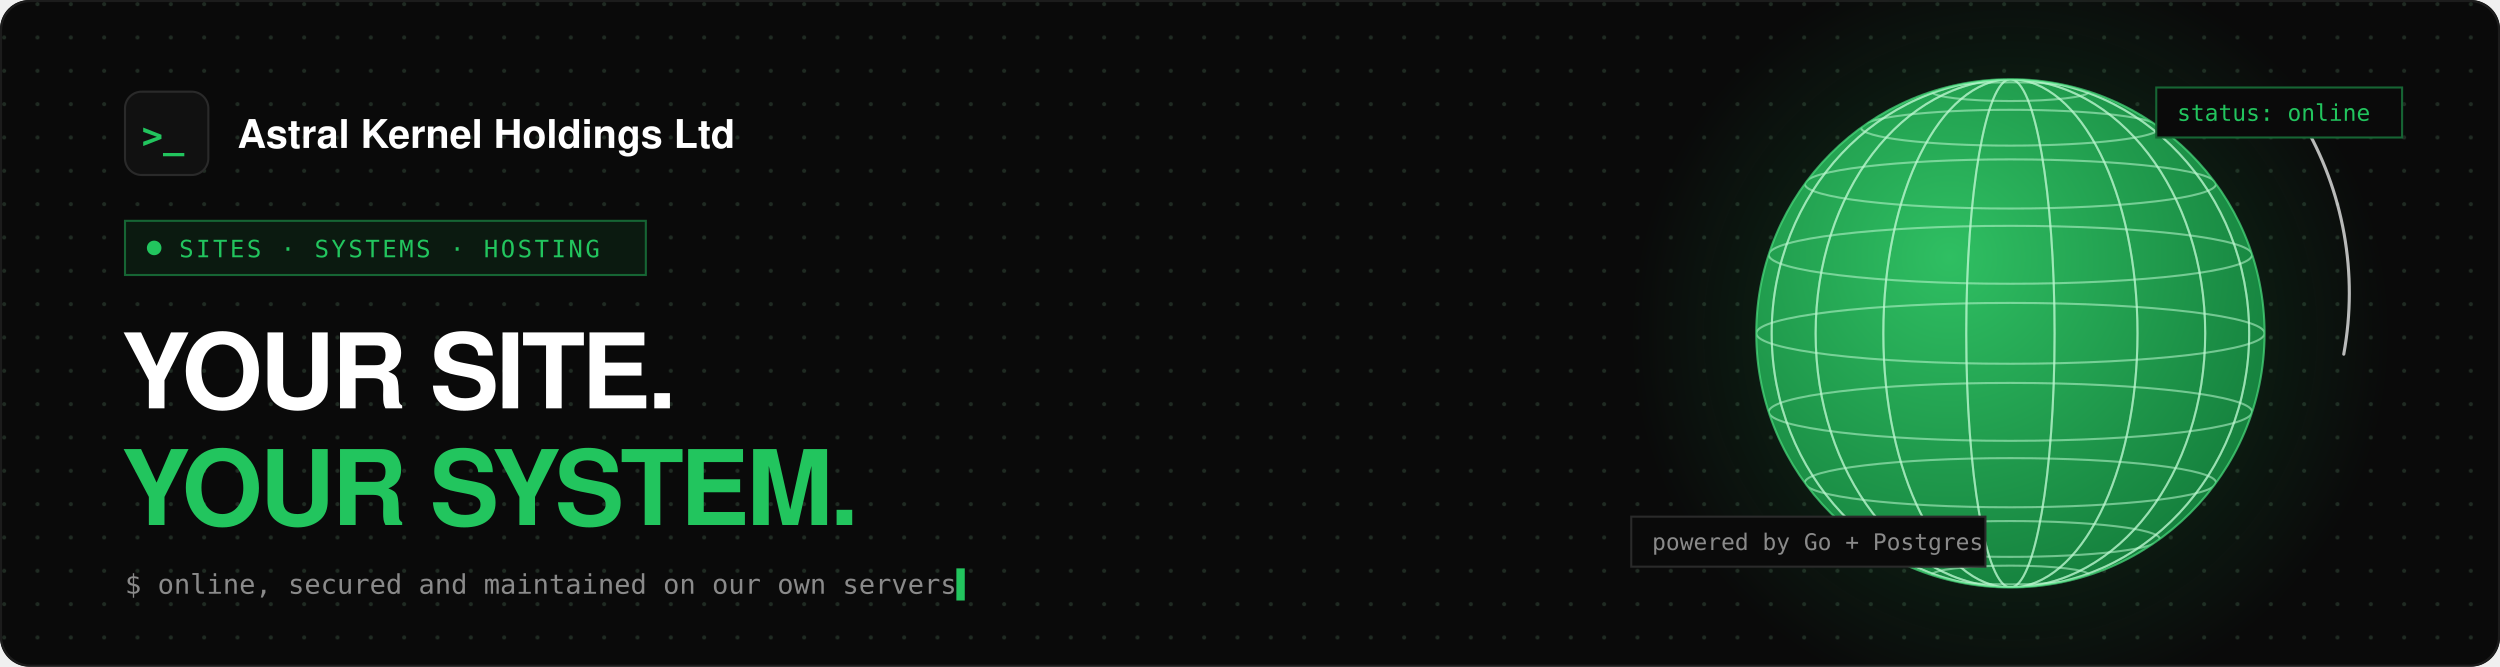
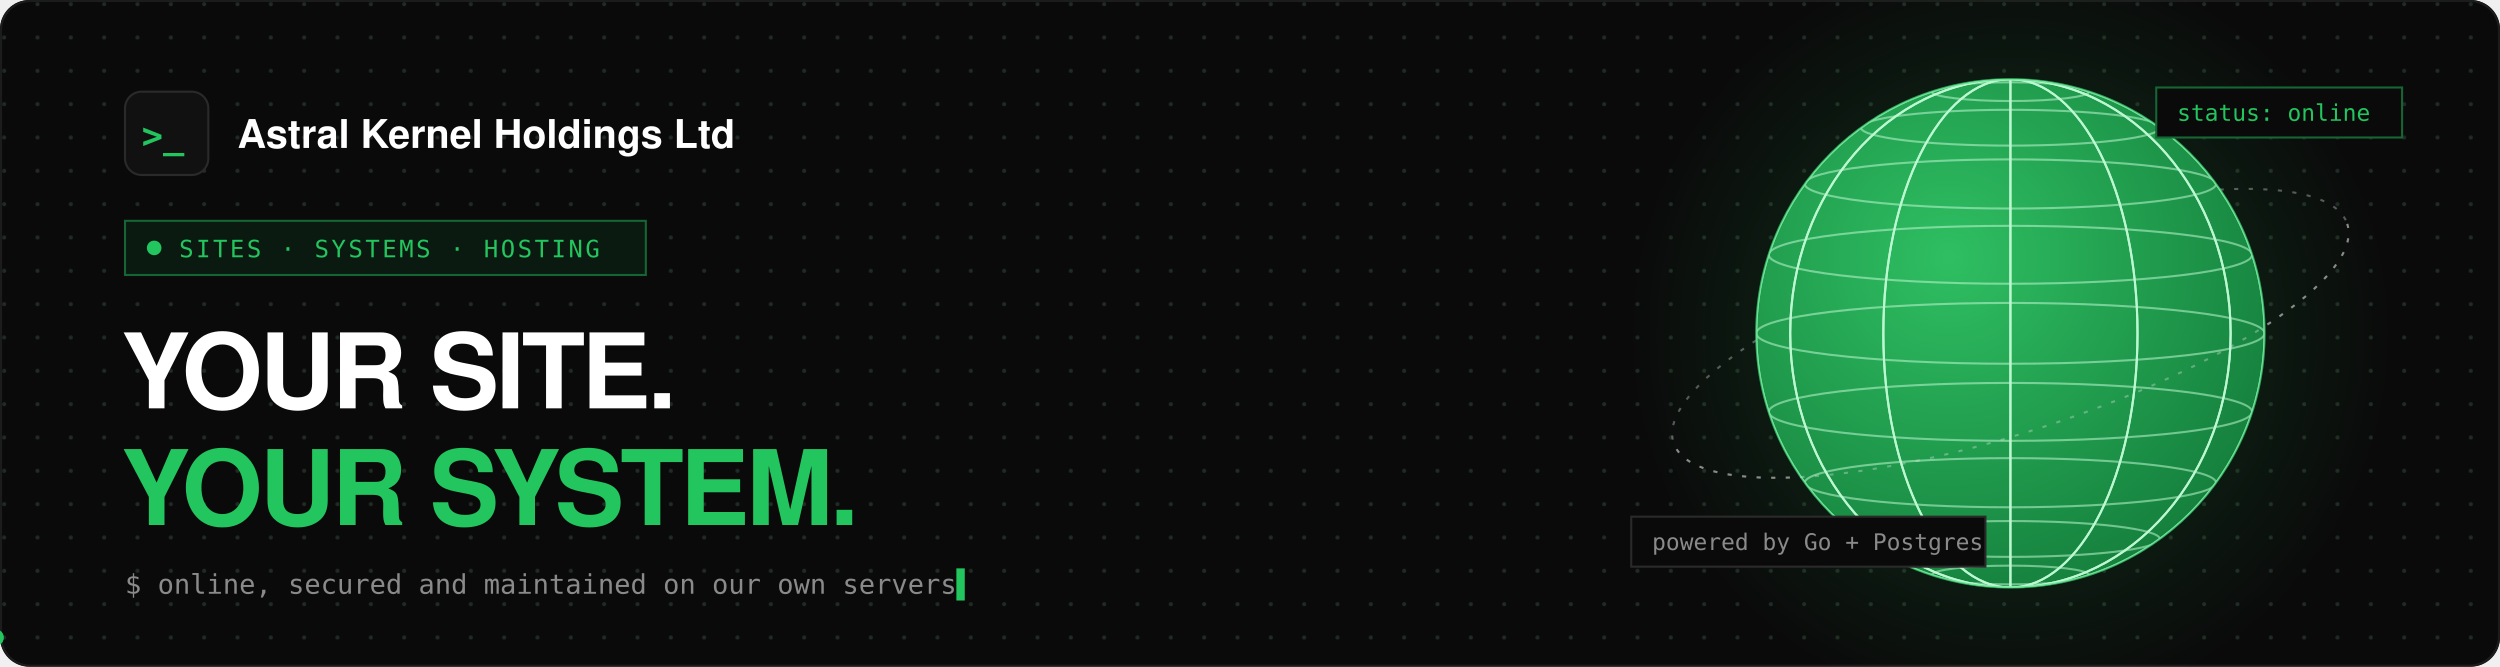
<svg xmlns="http://www.w3.org/2000/svg" width="1200" height="320" viewBox="0 0 1200 320">
  <defs>
    <pattern id="dots" width="16" height="16" patternUnits="userSpaceOnUse">
      <circle cx="2" cy="2" r="1" fill="#1f2a22" />
    </pattern>
    <radialGradient id="glow">
      <stop offset="0%" stop-color="#22c55e" stop-opacity="0.25" />
      <stop offset="100%" stop-color="#22c55e" stop-opacity="0" />
    </radialGradient>
    <radialGradient id="sphere" cx="38%" cy="35%" r="70%">
      <stop offset="0%" stop-color="#2fbf62" />
      <stop offset="100%" stop-color="#15803d" />
    </radialGradient>
    <clipPath id="clip">
      <circle cx="965" cy="160" r="122" />
    </clipPath>
  </defs>
  <rect width="1200" height="320" rx="14" fill="#0a0a0a" />
  <rect width="1200" height="320" rx="14" fill="url(#dots)" />
  <rect x="0.5" y="0.5" width="1199" height="319" rx="14" fill="none" stroke="#1c1c1c" />
  <rect x="60" y="44" width="40" height="40" rx="8" fill="#111" stroke="#2a2a2a" />
  <text x="68" y="71" font-family="DejaVu Sans Mono, Menlo, Consolas, monospace" font-size="17" font-weight="bold" fill="#22c55e">&gt;_</text>
  <text x="114" y="71" font-family="Helvetica, Arial, sans-serif" font-size="19" font-weight="bold" fill="#ffffff">Astral Kernel Holdings Ltd</text>
  <rect x="60" y="106" width="250" height="26" fill="#0b1a10" stroke="#166534" />
  <circle cx="74" cy="119" r="3.5" fill="#22c55e">
    <animate attributeName="opacity" values="1;0.2;1" dur="1.6s" repeatCount="indefinite" />
  </circle>
  <text x="86" y="123.5" font-family="DejaVu Sans Mono, Menlo, Consolas, monospace" font-size="11.5" letter-spacing="1.2" fill="#22c55e">SITES · SYSTEMS · HOSTING</text>
  <text x="58" y="196" font-family="Helvetica, Arial, sans-serif" font-size="50" font-weight="900" letter-spacing="-1.5" fill="#ffffff">YOUR SITE.</text>
  <text x="58" y="252" font-family="Helvetica, Arial, sans-serif" font-size="50" font-weight="900" letter-spacing="-1.5" fill="#22c55e">YOUR SYSTEM.</text>
  <text x="60" y="285" font-family="DejaVu Sans Mono, Menlo, Consolas, monospace" font-size="13" fill="#8a8a8a">$ online, secured and maintained on our own servers<tspan fill="#22c55e">▌<animate attributeName="opacity" values="1;0;1" dur="1s" repeatCount="indefinite" />
    </tspan>
  </text>
  <circle cx="965" cy="160" r="182" fill="url(#glow)" />
+   <g transform="rotate(-18 965 160)">
+     <ellipse cx="965" cy="160" rx="170" ry="47.6" fill="none" stroke="#e5e5e5" stroke-opacity="0.35" stroke-dasharray="2 5" />
+     <circle r="4" fill="#22c55e" opacity="0.6">
+       <animateMotion dur="9s" repeatCount="indefinite" path="M1135 160 A170 47.6 0 1 1 795 160 A170 47.6 0 1 1 1135 160" />
+     </circle>
+   </g>
  <circle cx="965" cy="160" r="122" fill="url(#sphere)" />
-   <g clip-path="url(#clip)" fill="none" stroke="#bbf7d0" stroke-opacity="0.55" stroke-width="1">
-     <ellipse cx="965" cy="160" rx="114.6" ry="122" />
-     <ellipse cx="965" cy="160" rx="93.5" ry="122" />
-     <ellipse cx="965" cy="160" rx="61.0" ry="122" />
-     <ellipse cx="965" cy="160" rx="21.2" ry="122" />
-     <ellipse cx="965" cy="160" rx="21.2" ry="122" />
-     <ellipse cx="965" cy="160" rx="61.0" ry="122" />
-     <ellipse cx="965" cy="160" rx="93.5" ry="122" />
-     <ellipse cx="965" cy="160" rx="114.6" ry="122" />
-     <ellipse cx="965" cy="44.0" rx="37.7" ry="4.5" />
-     <ellipse cx="965" cy="61.3" rx="71.7" ry="8.6" />
-     <ellipse cx="965" cy="88.3" rx="98.7" ry="11.8" />
-     <ellipse cx="965" cy="122.3" rx="116.0" ry="13.9" />
-     <ellipse cx="965" cy="160.0" rx="122.0" ry="14.6" />
-     <ellipse cx="965" cy="197.7" rx="116.0" ry="13.9" />
-     <ellipse cx="965" cy="231.7" rx="98.7" ry="11.8" />
-     <ellipse cx="965" cy="258.7" rx="71.7" ry="8.6" />
-     <ellipse cx="965" cy="276.0" rx="37.7" ry="4.5" />
+   <g clip-path="url(#clip)" fill="none" stroke="#bbf7d0" stroke-width="1">
+     <path d="M965 38 C965.0 38 965.0 92.6 965.0 160 C965.0 227.4 965.0 282 965 282">
+       <animate attributeName="d" values="M965 38 C965.0 38 965.0 92.6 965.0 160 C965.0 227.4 965.0 282 965 282;M965 38 C967.2 38 969.0 92.6 969.0 160 C969.0 227.4 967.2 282 965 282;M965 38 C969.4 38 973.0 92.6 973.0 160 C973.0 227.4 969.4 282 965 282;M965 38 C971.6 38 977.0 92.6 977.0 160 C977.0 227.4 971.6 282 965 282;M965 38 C973.8 38 980.9 92.6 980.9 160 C980.9 227.4 973.8 282 965 282;M965 38 C976.0 38 984.9 92.6 984.9 160 C984.9 227.4 976.0 282 965 282;M965 38 C978.1 38 988.8 92.6 988.8 160 C988.8 227.4 978.1 282 965 282;M965 38 C980.3 38 992.7 92.6 992.7 160 C992.7 227.4 980.3 282 965 282;M965 38 C982.4 38 996.6 92.6 996.6 160 C996.6 227.4 982.4 282 965 282;M965 38 C984.6 38 1000.4 92.6 1000.4 160 C1000.4 227.4 984.6 282 965 282;M965 38 C986.7 38 1004.2 92.6 1004.2 160 C1004.2 227.4 986.7 282 965 282;M965 38 C988.7 38 1008.0 92.6 1008.0 160 C1008.0 227.4 988.7 282 965 282;M965 38 C990.8 38 1011.7 92.6 1011.7 160 C1011.7 227.4 990.8 282 965 282;M965 38 C992.8 38 1015.4 92.6 1015.4 160 C1015.4 227.4 992.8 282 965 282;M965 38 C994.8 38 1019.0 92.6 1019.0 160 C1019.0 227.4 994.8 282 965 282;M965 38 C996.8 38 1022.5 92.6 1022.5 160 C1022.5 227.4 996.8 282 965 282;M965 38 C998.7 38 1026.0 92.6 1026.0 160 C1026.0 227.4 998.7 282 965 282" dur="2.0s" repeatCount="indefinite" />
+       <animate attributeName="stroke-opacity" values="0.90;0.90;0.90;0.90;0.89;0.89;0.89;0.88;0.88;0.87;0.87;0.86;0.86;0.85;0.84;0.83;0.82" dur="2.0s" repeatCount="indefinite" />
+     </path>
+     <path d="M965 38 C998.7 38 1026.0 92.6 1026.0 160 C1026.0 227.4 998.7 282 965 282">
+       <animate attributeName="d" values="M965 38 C998.7 38 1026.0 92.6 1026.0 160 C1026.0 227.4 998.7 282 965 282;M965 38 C1000.6 38 1029.4 92.6 1029.4 160 C1029.4 227.4 1000.6 282 965 282;M965 38 C1002.4 38 1032.8 92.6 1032.8 160 C1032.8 227.4 1002.4 282 965 282;M965 38 C1004.2 38 1036.1 92.6 1036.1 160 C1036.1 227.4 1004.2 282 965 282;M965 38 C1006.0 38 1039.3 92.6 1039.3 160 C1039.3 227.4 1006.0 282 965 282;M965 38 C1007.7 38 1042.4 92.6 1042.4 160 C1042.4 227.4 1007.7 282 965 282;M965 38 C1009.4 38 1045.4 92.6 1045.4 160 C1045.4 227.4 1009.4 282 965 282;M965 38 C1011.1 38 1048.4 92.6 1048.4 160 C1048.4 227.4 1011.1 282 965 282;M965 38 C1012.6 38 1051.3 92.6 1051.3 160 C1051.3 227.4 1012.6 282 965 282;M965 38 C1014.2 38 1054.0 92.6 1054.0 160 C1054.0 227.4 1014.2 282 965 282;M965 38 C1015.7 38 1056.7 92.6 1056.7 160 C1056.7 227.4 1015.7 282 965 282;M965 38 C1017.1 38 1059.3 92.6 1059.3 160 C1059.3 227.4 1017.1 282 965 282;M965 38 C1018.5 38 1061.8 92.6 1061.8 160 C1061.8 227.4 1018.5 282 965 282;M965 38 C1019.8 38 1064.2 92.6 1064.2 160 C1064.2 227.4 1019.8 282 965 282;M965 38 C1021.0 38 1066.4 92.6 1066.4 160 C1066.4 227.4 1021.0 282 965 282;M965 38 C1022.2 38 1068.6 92.6 1068.6 160 C1068.6 227.4 1022.2 282 965 282;M965 38 C1023.4 38 1070.7 92.6 1070.7 160 C1070.7 227.4 1023.4 282 965 282" dur="2.0s" repeatCount="indefinite" />
+       <animate attributeName="stroke-opacity" values="0.82;0.81;0.80;0.79;0.78;0.77;0.75;0.74;0.73;0.71;0.70;0.69;0.67;0.66;0.64;0.62;0.61" dur="2.0s" repeatCount="indefinite" />
+     </path>
+     <path d="M965 38 C1023.4 38 1070.7 92.6 1070.7 160 C1070.7 227.4 1023.4 282 965 282">
+       <animate attributeName="d" values="M965 38 C1023.4 38 1070.7 92.6 1070.7 160 C1070.7 227.4 1023.4 282 965 282;M965 38 C1024.4 38 1072.6 92.6 1072.6 160 C1072.6 227.4 1024.4 282 965 282;M965 38 C1025.4 38 1074.4 92.6 1074.4 160 C1074.4 227.4 1025.4 282 965 282;M965 38 C1026.4 38 1076.1 92.6 1076.1 160 C1076.1 227.4 1026.4 282 965 282;M965 38 C1027.3 38 1077.7 92.6 1077.7 160 C1077.7 227.4 1027.3 282 965 282;M965 38 C1028.1 38 1079.2 92.6 1079.2 160 C1079.2 227.4 1028.1 282 965 282;M965 38 C1028.8 38 1080.5 92.6 1080.5 160 C1080.5 227.4 1028.8 282 965 282;M965 38 C1029.5 38 1081.7 92.6 1081.7 160 C1081.7 227.4 1029.5 282 965 282;M965 38 C1030.1 38 1082.8 92.6 1082.8 160 C1082.8 227.4 1030.1 282 965 282;M965 38 C1030.6 38 1083.8 92.6 1083.8 160 C1083.8 227.4 1030.6 282 965 282;M965 38 C1031.1 38 1084.7 92.6 1084.7 160 C1084.7 227.4 1031.1 282 965 282;M965 38 C1031.5 38 1085.4 92.6 1085.4 160 C1085.4 227.4 1031.5 282 965 282;M965 38 C1031.8 38 1086.0 92.6 1086.0 160 C1086.0 227.4 1031.8 282 965 282;M965 38 C1032.1 38 1086.4 92.6 1086.4 160 C1086.4 227.4 1032.1 282 965 282;M965 38 C1032.2 38 1086.7 92.6 1086.7 160 C1086.7 227.4 1032.2 282 965 282;M965 38 C1032.3 38 1086.9 92.6 1086.9 160 C1086.9 227.4 1032.3 282 965 282;M965 38 C1032.4 38 1087.0 92.6 1087.0 160 C1087.0 227.4 1032.4 282 965 282" dur="2.0s" repeatCount="indefinite" />
+       <animate attributeName="stroke-opacity" values="0.61;0.59;0.57;0.56;0.54;0.52;0.50;0.48;0.47;0.45;0.43;0.41;0.39;0.37;0.35;0.33;0.32" dur="2.0s" repeatCount="indefinite" />
+     </path>
+     <path d="M965 38 C1032.4 38 1087.0 92.6 1087.0 160 C1087.0 227.4 1032.4 282 965 282">
+       <animate attributeName="d" values="M965 38 C1032.4 38 1087.0 92.6 1087.0 160 C1087.0 227.4 1032.4 282 965 282;M965 38 C1032.3 38 1086.9 92.6 1086.9 160 C1086.9 227.4 1032.3 282 965 282;M965 38 C1032.2 38 1086.7 92.6 1086.7 160 C1086.7 227.4 1032.2 282 965 282;M965 38 C1032.1 38 1086.4 92.6 1086.4 160 C1086.4 227.4 1032.1 282 965 282;M965 38 C1031.8 38 1086.0 92.6 1086.0 160 C1086.0 227.4 1031.8 282 965 282;M965 38 C1031.5 38 1085.4 92.6 1085.4 160 C1085.4 227.4 1031.5 282 965 282;M965 38 C1031.1 38 1084.7 92.6 1084.7 160 C1084.7 227.4 1031.1 282 965 282;M965 38 C1030.6 38 1083.8 92.6 1083.8 160 C1083.8 227.4 1030.6 282 965 282;M965 38 C1030.1 38 1082.8 92.6 1082.8 160 C1082.8 227.4 1030.1 282 965 282;M965 38 C1029.5 38 1081.7 92.6 1081.7 160 C1081.7 227.4 1029.5 282 965 282;M965 38 C1028.8 38 1080.5 92.6 1080.5 160 C1080.5 227.4 1028.8 282 965 282;M965 38 C1028.1 38 1079.2 92.6 1079.2 160 C1079.2 227.4 1028.1 282 965 282;M965 38 C1027.3 38 1077.7 92.6 1077.7 160 C1077.7 227.4 1027.3 282 965 282;M965 38 C1026.4 38 1076.1 92.6 1076.1 160 C1076.1 227.4 1026.4 282 965 282;M965 38 C1025.4 38 1074.4 92.6 1074.4 160 C1074.4 227.4 1025.4 282 965 282;M965 38 C1024.4 38 1072.6 92.6 1072.6 160 C1072.6 227.4 1024.4 282 965 282;M965 38 C1023.4 38 1070.7 92.6 1070.7 160 C1070.7 227.4 1023.4 282 965 282" dur="2.0s" repeatCount="indefinite" />
+       <animate attributeName="stroke-opacity" values="0.32;0.07;0.07;0.07;0.08;0.08;0.09;0.09;0.09;0.10;0.10;0.10;0.11;0.11;0.11;0.12;0.12" dur="2.0s" repeatCount="indefinite" />
+     </path>
+     <path d="M965 38 C1023.4 38 1070.7 92.6 1070.7 160 C1070.7 227.4 1023.4 282 965 282">
+       <animate attributeName="d" values="M965 38 C1023.4 38 1070.7 92.6 1070.7 160 C1070.7 227.4 1023.4 282 965 282;M965 38 C1022.2 38 1068.6 92.6 1068.6 160 C1068.6 227.4 1022.2 282 965 282;M965 38 C1021.0 38 1066.4 92.6 1066.4 160 C1066.4 227.4 1021.0 282 965 282;M965 38 C1019.8 38 1064.2 92.6 1064.2 160 C1064.2 227.4 1019.8 282 965 282;M965 38 C1018.5 38 1061.8 92.6 1061.8 160 C1061.8 227.4 1018.5 282 965 282;M965 38 C1017.1 38 1059.3 92.6 1059.3 160 C1059.3 227.4 1017.1 282 965 282;M965 38 C1015.7 38 1056.7 92.6 1056.7 160 C1056.7 227.4 1015.7 282 965 282;M965 38 C1014.2 38 1054.0 92.6 1054.0 160 C1054.0 227.4 1014.2 282 965 282;M965 38 C1012.6 38 1051.3 92.6 1051.3 160 C1051.3 227.4 1012.6 282 965 282;M965 38 C1011.1 38 1048.4 92.6 1048.4 160 C1048.4 227.4 1011.1 282 965 282;M965 38 C1009.4 38 1045.4 92.6 1045.4 160 C1045.4 227.4 1009.4 282 965 282;M965 38 C1007.7 38 1042.4 92.6 1042.4 160 C1042.4 227.4 1007.7 282 965 282;M965 38 C1006.0 38 1039.3 92.6 1039.3 160 C1039.3 227.4 1006.0 282 965 282;M965 38 C1004.2 38 1036.1 92.6 1036.1 160 C1036.1 227.4 1004.2 282 965 282;M965 38 C1002.4 38 1032.8 92.6 1032.8 160 C1032.8 227.4 1002.4 282 965 282;M965 38 C1000.6 38 1029.4 92.6 1029.4 160 C1029.4 227.4 1000.6 282 965 282;M965 38 C998.7 38 1026.0 92.6 1026.0 160 C1026.0 227.4 998.7 282 965 282" dur="2.0s" repeatCount="indefinite" />
+       <animate attributeName="stroke-opacity" values="0.12;0.12;0.13;0.13;0.13;0.14;0.14;0.14;0.15;0.15;0.15;0.15;0.16;0.16;0.16;0.16;0.16" dur="2.0s" repeatCount="indefinite" />
+     </path>
+     <path d="M965 38 C998.7 38 1026.0 92.6 1026.0 160 C1026.0 227.4 998.7 282 965 282">
+       <animate attributeName="d" values="M965 38 C998.7 38 1026.0 92.6 1026.0 160 C1026.0 227.4 998.7 282 965 282;M965 38 C996.8 38 1022.5 92.6 1022.5 160 C1022.5 227.4 996.8 282 965 282;M965 38 C994.8 38 1019.0 92.6 1019.0 160 C1019.0 227.4 994.8 282 965 282;M965 38 C992.8 38 1015.4 92.6 1015.4 160 C1015.4 227.4 992.8 282 965 282;M965 38 C990.8 38 1011.7 92.6 1011.7 160 C1011.7 227.4 990.8 282 965 282;M965 38 C988.7 38 1008.0 92.6 1008.0 160 C1008.0 227.4 988.7 282 965 282;M965 38 C986.7 38 1004.2 92.6 1004.2 160 C1004.2 227.4 986.7 282 965 282;M965 38 C984.6 38 1000.4 92.6 1000.4 160 C1000.4 227.4 984.6 282 965 282;M965 38 C982.4 38 996.6 92.6 996.6 160 C996.6 227.4 982.4 282 965 282;M965 38 C980.3 38 992.7 92.6 992.7 160 C992.7 227.4 980.3 282 965 282;M965 38 C978.1 38 988.8 92.6 988.8 160 C988.8 227.4 978.1 282 965 282;M965 38 C976.0 38 984.9 92.6 984.9 160 C984.9 227.4 976.0 282 965 282;M965 38 C973.8 38 980.9 92.6 980.9 160 C980.9 227.4 973.8 282 965 282;M965 38 C971.6 38 977.0 92.6 977.0 160 C977.0 227.4 971.6 282 965 282;M965 38 C969.4 38 973.0 92.6 973.0 160 C973.0 227.4 969.4 282 965 282;M965 38 C967.2 38 969.0 92.6 969.0 160 C969.0 227.4 967.2 282 965 282;M965 38 C965.0 38 965.0 92.6 965.0 160 C965.0 227.4 965.0 282 965 282" dur="2.0s" repeatCount="indefinite" />
+       <animate attributeName="stroke-opacity" values="0.16;0.17;0.17;0.17;0.17;0.17;0.17;0.17;0.18;0.18;0.18;0.18;0.18;0.18;0.18;0.18;0.18" dur="2.0s" repeatCount="indefinite" />
+     </path>
+     <path d="M965 38 C965.0 38 965.0 92.6 965.0 160 C965.0 227.4 965.0 282 965 282">
+       <animate attributeName="d" values="M965 38 C965.0 38 965.0 92.6 965.0 160 C965.0 227.4 965.0 282 965 282;M965 38 C962.8 38 961.0 92.6 961.0 160 C961.0 227.4 962.8 282 965 282;M965 38 C960.6 38 957.0 92.6 957.0 160 C957.0 227.4 960.6 282 965 282;M965 38 C958.4 38 953.0 92.6 953.0 160 C953.0 227.4 958.4 282 965 282;M965 38 C956.2 38 949.1 92.6 949.1 160 C949.1 227.4 956.2 282 965 282;M965 38 C954.0 38 945.1 92.6 945.1 160 C945.1 227.4 954.0 282 965 282;M965 38 C951.9 38 941.2 92.6 941.2 160 C941.2 227.4 951.9 282 965 282;M965 38 C949.7 38 937.3 92.6 937.3 160 C937.3 227.4 949.7 282 965 282;M965 38 C947.6 38 933.4 92.6 933.4 160 C933.4 227.4 947.6 282 965 282;M965 38 C945.4 38 929.6 92.6 929.6 160 C929.6 227.4 945.4 282 965 282;M965 38 C943.3 38 925.8 92.6 925.8 160 C925.8 227.4 943.3 282 965 282;M965 38 C941.3 38 922.0 92.6 922.0 160 C922.0 227.4 941.3 282 965 282;M965 38 C939.2 38 918.3 92.6 918.3 160 C918.3 227.4 939.2 282 965 282;M965 38 C937.2 38 914.6 92.6 914.6 160 C914.6 227.4 937.2 282 965 282;M965 38 C935.2 38 911.0 92.6 911.0 160 C911.0 227.4 935.2 282 965 282;M965 38 C933.2 38 907.5 92.6 907.5 160 C907.5 227.4 933.2 282 965 282;M965 38 C931.3 38 904.0 92.6 904.0 160 C904.0 227.4 931.3 282 965 282" dur="2.0s" repeatCount="indefinite" />
+       <animate attributeName="stroke-opacity" values="0.18;0.18;0.18;0.18;0.18;0.18;0.18;0.18;0.18;0.17;0.17;0.17;0.17;0.17;0.17;0.17;0.16" dur="2.0s" repeatCount="indefinite" />
+     </path>
+     <path d="M965 38 C931.3 38 904.0 92.6 904.0 160 C904.0 227.4 931.3 282 965 282">
+       <animate attributeName="d" values="M965 38 C931.3 38 904.0 92.6 904.0 160 C904.0 227.4 931.3 282 965 282;M965 38 C929.4 38 900.6 92.6 900.6 160 C900.6 227.4 929.4 282 965 282;M965 38 C927.6 38 897.2 92.6 897.2 160 C897.2 227.4 927.6 282 965 282;M965 38 C925.8 38 893.9 92.6 893.9 160 C893.9 227.4 925.8 282 965 282;M965 38 C924.0 38 890.7 92.6 890.7 160 C890.7 227.4 924.0 282 965 282;M965 38 C922.3 38 887.6 92.6 887.6 160 C887.6 227.4 922.3 282 965 282;M965 38 C920.6 38 884.6 92.6 884.6 160 C884.6 227.4 920.6 282 965 282;M965 38 C918.9 38 881.6 92.6 881.6 160 C881.6 227.4 918.9 282 965 282;M965 38 C917.4 38 878.7 92.6 878.7 160 C878.7 227.4 917.4 282 965 282;M965 38 C915.8 38 876.0 92.6 876.0 160 C876.0 227.4 915.8 282 965 282;M965 38 C914.3 38 873.3 92.6 873.3 160 C873.3 227.4 914.3 282 965 282;M965 38 C912.9 38 870.7 92.6 870.7 160 C870.7 227.4 912.9 282 965 282;M965 38 C911.5 38 868.2 92.6 868.2 160 C868.2 227.4 911.5 282 965 282;M965 38 C910.2 38 865.8 92.6 865.8 160 C865.8 227.4 910.2 282 965 282;M965 38 C909.0 38 863.6 92.6 863.6 160 C863.6 227.4 909.0 282 965 282;M965 38 C907.8 38 861.4 92.6 861.4 160 C861.4 227.4 907.8 282 965 282;M965 38 C906.6 38 859.3 92.6 859.3 160 C859.3 227.4 906.6 282 965 282" dur="2.0s" repeatCount="indefinite" />
+       <animate attributeName="stroke-opacity" values="0.16;0.16;0.16;0.16;0.16;0.15;0.15;0.15;0.15;0.14;0.14;0.14;0.13;0.13;0.13;0.12;0.12" dur="2.0s" repeatCount="indefinite" />
+     </path>
+     <path d="M965 38 C906.6 38 859.3 92.6 859.3 160 C859.3 227.4 906.6 282 965 282">
+       <animate attributeName="d" values="M965 38 C906.6 38 859.3 92.6 859.3 160 C859.3 227.4 906.6 282 965 282;M965 38 C905.6 38 857.4 92.6 857.4 160 C857.4 227.4 905.6 282 965 282;M965 38 C904.6 38 855.6 92.6 855.6 160 C855.6 227.4 904.6 282 965 282;M965 38 C903.6 38 853.9 92.6 853.9 160 C853.9 227.4 903.6 282 965 282;M965 38 C902.7 38 852.3 92.6 852.3 160 C852.3 227.4 902.7 282 965 282;M965 38 C901.9 38 850.8 92.6 850.8 160 C850.8 227.4 901.9 282 965 282;M965 38 C901.2 38 849.5 92.6 849.5 160 C849.5 227.4 901.2 282 965 282;M965 38 C900.5 38 848.3 92.6 848.3 160 C848.3 227.4 900.5 282 965 282;M965 38 C899.9 38 847.2 92.6 847.2 160 C847.2 227.4 899.9 282 965 282;M965 38 C899.4 38 846.2 92.6 846.2 160 C846.2 227.4 899.4 282 965 282;M965 38 C898.9 38 845.3 92.6 845.3 160 C845.3 227.4 898.9 282 965 282;M965 38 C898.5 38 844.6 92.6 844.6 160 C844.6 227.4 898.5 282 965 282;M965 38 C898.2 38 844.0 92.6 844.0 160 C844.0 227.4 898.2 282 965 282;M965 38 C897.9 38 843.6 92.6 843.6 160 C843.6 227.4 897.9 282 965 282;M965 38 C897.8 38 843.3 92.6 843.3 160 C843.3 227.4 897.8 282 965 282;M965 38 C897.7 38 843.1 92.6 843.1 160 C843.1 227.4 897.7 282 965 282;M965 38 C897.6 38 843.0 92.6 843.0 160 C843.0 227.4 897.6 282 965 282" dur="2.0s" repeatCount="indefinite" />
+       <animate attributeName="stroke-opacity" values="0.12;0.12;0.11;0.11;0.11;0.10;0.10;0.10;0.09;0.09;0.09;0.08;0.08;0.07;0.07;0.07;0.06" dur="2.0s" repeatCount="indefinite" />
+     </path>
+     <path d="M965 38 C897.6 38 843.0 92.6 843.0 160 C843.0 227.4 897.6 282 965 282">
+       <animate attributeName="d" values="M965 38 C897.6 38 843.0 92.6 843.0 160 C843.0 227.4 897.6 282 965 282;M965 38 C897.7 38 843.1 92.6 843.1 160 C843.1 227.4 897.7 282 965 282;M965 38 C897.8 38 843.3 92.6 843.3 160 C843.3 227.4 897.8 282 965 282;M965 38 C897.9 38 843.6 92.6 843.6 160 C843.6 227.4 897.9 282 965 282;M965 38 C898.2 38 844.0 92.6 844.0 160 C844.0 227.4 898.2 282 965 282;M965 38 C898.5 38 844.6 92.6 844.6 160 C844.6 227.4 898.5 282 965 282;M965 38 C898.9 38 845.3 92.6 845.3 160 C845.3 227.4 898.9 282 965 282;M965 38 C899.4 38 846.2 92.6 846.2 160 C846.2 227.4 899.4 282 965 282;M965 38 C899.9 38 847.2 92.6 847.2 160 C847.2 227.4 899.9 282 965 282;M965 38 C900.5 38 848.3 92.6 848.3 160 C848.3 227.4 900.5 282 965 282;M965 38 C901.2 38 849.5 92.6 849.5 160 C849.5 227.4 901.2 282 965 282;M965 38 C901.9 38 850.8 92.6 850.8 160 C850.8 227.4 901.9 282 965 282;M965 38 C902.7 38 852.3 92.6 852.3 160 C852.3 227.4 902.7 282 965 282;M965 38 C903.6 38 853.9 92.6 853.9 160 C853.9 227.4 903.6 282 965 282;M965 38 C904.6 38 855.6 92.6 855.6 160 C855.6 227.4 904.6 282 965 282;M965 38 C905.6 38 857.4 92.6 857.4 160 C857.4 227.4 905.6 282 965 282;M965 38 C906.6 38 859.3 92.6 859.3 160 C859.3 227.4 906.6 282 965 282" dur="2.0s" repeatCount="indefinite" />
+       <animate attributeName="stroke-opacity" values="0.06;0.33;0.35;0.37;0.39;0.41;0.43;0.45;0.47;0.48;0.50;0.52;0.54;0.56;0.57;0.59;0.61" dur="2.0s" repeatCount="indefinite" />
+     </path>
+     <path d="M965 38 C906.6 38 859.3 92.6 859.3 160 C859.3 227.4 906.6 282 965 282">
+       <animate attributeName="d" values="M965 38 C906.6 38 859.3 92.6 859.3 160 C859.3 227.4 906.6 282 965 282;M965 38 C907.8 38 861.4 92.6 861.4 160 C861.4 227.4 907.8 282 965 282;M965 38 C909.0 38 863.6 92.6 863.6 160 C863.6 227.4 909.0 282 965 282;M965 38 C910.2 38 865.8 92.6 865.8 160 C865.8 227.4 910.2 282 965 282;M965 38 C911.5 38 868.2 92.6 868.2 160 C868.2 227.4 911.5 282 965 282;M965 38 C912.9 38 870.7 92.6 870.7 160 C870.7 227.4 912.9 282 965 282;M965 38 C914.3 38 873.3 92.6 873.3 160 C873.3 227.4 914.3 282 965 282;M965 38 C915.8 38 876.0 92.6 876.0 160 C876.0 227.4 915.8 282 965 282;M965 38 C917.4 38 878.7 92.6 878.7 160 C878.7 227.4 917.4 282 965 282;M965 38 C918.9 38 881.6 92.6 881.6 160 C881.6 227.4 918.9 282 965 282;M965 38 C920.6 38 884.6 92.6 884.6 160 C884.6 227.4 920.6 282 965 282;M965 38 C922.3 38 887.6 92.6 887.6 160 C887.6 227.4 922.3 282 965 282;M965 38 C924.0 38 890.7 92.6 890.7 160 C890.7 227.4 924.0 282 965 282;M965 38 C925.8 38 893.9 92.6 893.9 160 C893.9 227.4 925.8 282 965 282;M965 38 C927.6 38 897.2 92.6 897.2 160 C897.2 227.4 927.6 282 965 282;M965 38 C929.4 38 900.6 92.6 900.6 160 C900.6 227.4 929.4 282 965 282;M965 38 C931.3 38 904.0 92.6 904.0 160 C904.0 227.4 931.3 282 965 282" dur="2.0s" repeatCount="indefinite" />
+       <animate attributeName="stroke-opacity" values="0.61;0.62;0.64;0.66;0.67;0.69;0.70;0.71;0.73;0.74;0.75;0.77;0.78;0.79;0.80;0.81;0.82" dur="2.0s" repeatCount="indefinite" />
+     </path>
+     <path d="M965 38 C931.3 38 904.0 92.6 904.0 160 C904.0 227.4 931.3 282 965 282">
+       <animate attributeName="d" values="M965 38 C931.3 38 904.0 92.6 904.0 160 C904.0 227.4 931.3 282 965 282;M965 38 C933.2 38 907.5 92.6 907.5 160 C907.5 227.4 933.2 282 965 282;M965 38 C935.2 38 911.0 92.6 911.0 160 C911.0 227.4 935.2 282 965 282;M965 38 C937.2 38 914.6 92.6 914.6 160 C914.6 227.4 937.2 282 965 282;M965 38 C939.2 38 918.3 92.6 918.3 160 C918.3 227.4 939.2 282 965 282;M965 38 C941.3 38 922.0 92.6 922.0 160 C922.0 227.4 941.3 282 965 282;M965 38 C943.3 38 925.8 92.6 925.8 160 C925.8 227.4 943.3 282 965 282;M965 38 C945.4 38 929.6 92.6 929.6 160 C929.6 227.4 945.4 282 965 282;M965 38 C947.6 38 933.4 92.6 933.4 160 C933.4 227.4 947.6 282 965 282;M965 38 C949.7 38 937.3 92.6 937.3 160 C937.3 227.4 949.7 282 965 282;M965 38 C951.9 38 941.2 92.6 941.2 160 C941.2 227.4 951.9 282 965 282;M965 38 C954.0 38 945.1 92.6 945.1 160 C945.1 227.4 954.0 282 965 282;M965 38 C956.2 38 949.1 92.6 949.1 160 C949.1 227.4 956.2 282 965 282;M965 38 C958.4 38 953.0 92.6 953.0 160 C953.0 227.4 958.4 282 965 282;M965 38 C960.6 38 957.0 92.6 957.0 160 C957.0 227.4 960.6 282 965 282;M965 38 C962.8 38 961.0 92.6 961.0 160 C961.0 227.4 962.8 282 965 282;M965 38 C965.0 38 965.0 92.6 965.0 160 C965.0 227.4 965.0 282 965 282" dur="2.0s" repeatCount="indefinite" />
+       <animate attributeName="stroke-opacity" values="0.82;0.83;0.84;0.85;0.86;0.86;0.87;0.87;0.88;0.88;0.89;0.89;0.89;0.90;0.90;0.90;0.90" dur="2.0s" repeatCount="indefinite" />
+     </path>
+     <g stroke-opacity="0.55">
+       <ellipse cx="965" cy="44.0" rx="37.7" ry="4.5" />
+       <ellipse cx="965" cy="61.3" rx="71.7" ry="8.6" />
+       <ellipse cx="965" cy="88.3" rx="98.7" ry="11.8" />
+       <ellipse cx="965" cy="122.3" rx="116.0" ry="13.9" />
+       <ellipse cx="965" cy="160.0" rx="122.0" ry="14.6" />
+       <ellipse cx="965" cy="197.7" rx="116.0" ry="13.9" />
+       <ellipse cx="965" cy="231.7" rx="98.7" ry="11.8" />
+       <ellipse cx="965" cy="258.7" rx="71.7" ry="8.6" />
+       <ellipse cx="965" cy="276.0" rx="37.7" ry="4.5" />
+     </g>
  </g>
  <circle cx="965" cy="160" r="122" fill="none" stroke="#4ade80" stroke-opacity="0.7" />
-   <path d="M 1105 58 A 162 162 0 0 1 1125 170" fill="none" stroke="#e5e5e5" stroke-width="1.5" stroke-linecap="round" stroke-opacity="0.8" />
+   <g transform="rotate(-18 965 160)">
+     <path d="M1135 160 A170 47.6 0 0 1 795 160" fill="none" stroke="#e5e5e5" stroke-opacity="0.35" stroke-dasharray="2 5" />
+     <circle r="4" fill="#22c55e">
+       <animateMotion dur="9s" repeatCount="indefinite" path="M1135 160 A170 47.6 0 1 1 795 160 A170 47.6 0 1 1 1135 160" />
+       <animate attributeName="opacity" values="1;0" keyTimes="0;0.5" calcMode="discrete" dur="9s" repeatCount="indefinite" />
+     </circle>
+   </g>
  <rect x="1035" y="42" width="118" height="24" fill="#0a0a0a" stroke="#166534" />
  <text x="1045" y="58" font-family="DejaVu Sans Mono, Menlo, Consolas, monospace" font-size="11" fill="#22c55e">status: online</text>
  <rect x="783" y="248" width="170" height="24" fill="#0a0a0a" stroke="#2a2a2a" />
  <text x="793" y="264" font-family="DejaVu Sans Mono, Menlo, Consolas, monospace" font-size="11" fill="#8a8a8a">powered by Go + Postgres</text>
</svg>
